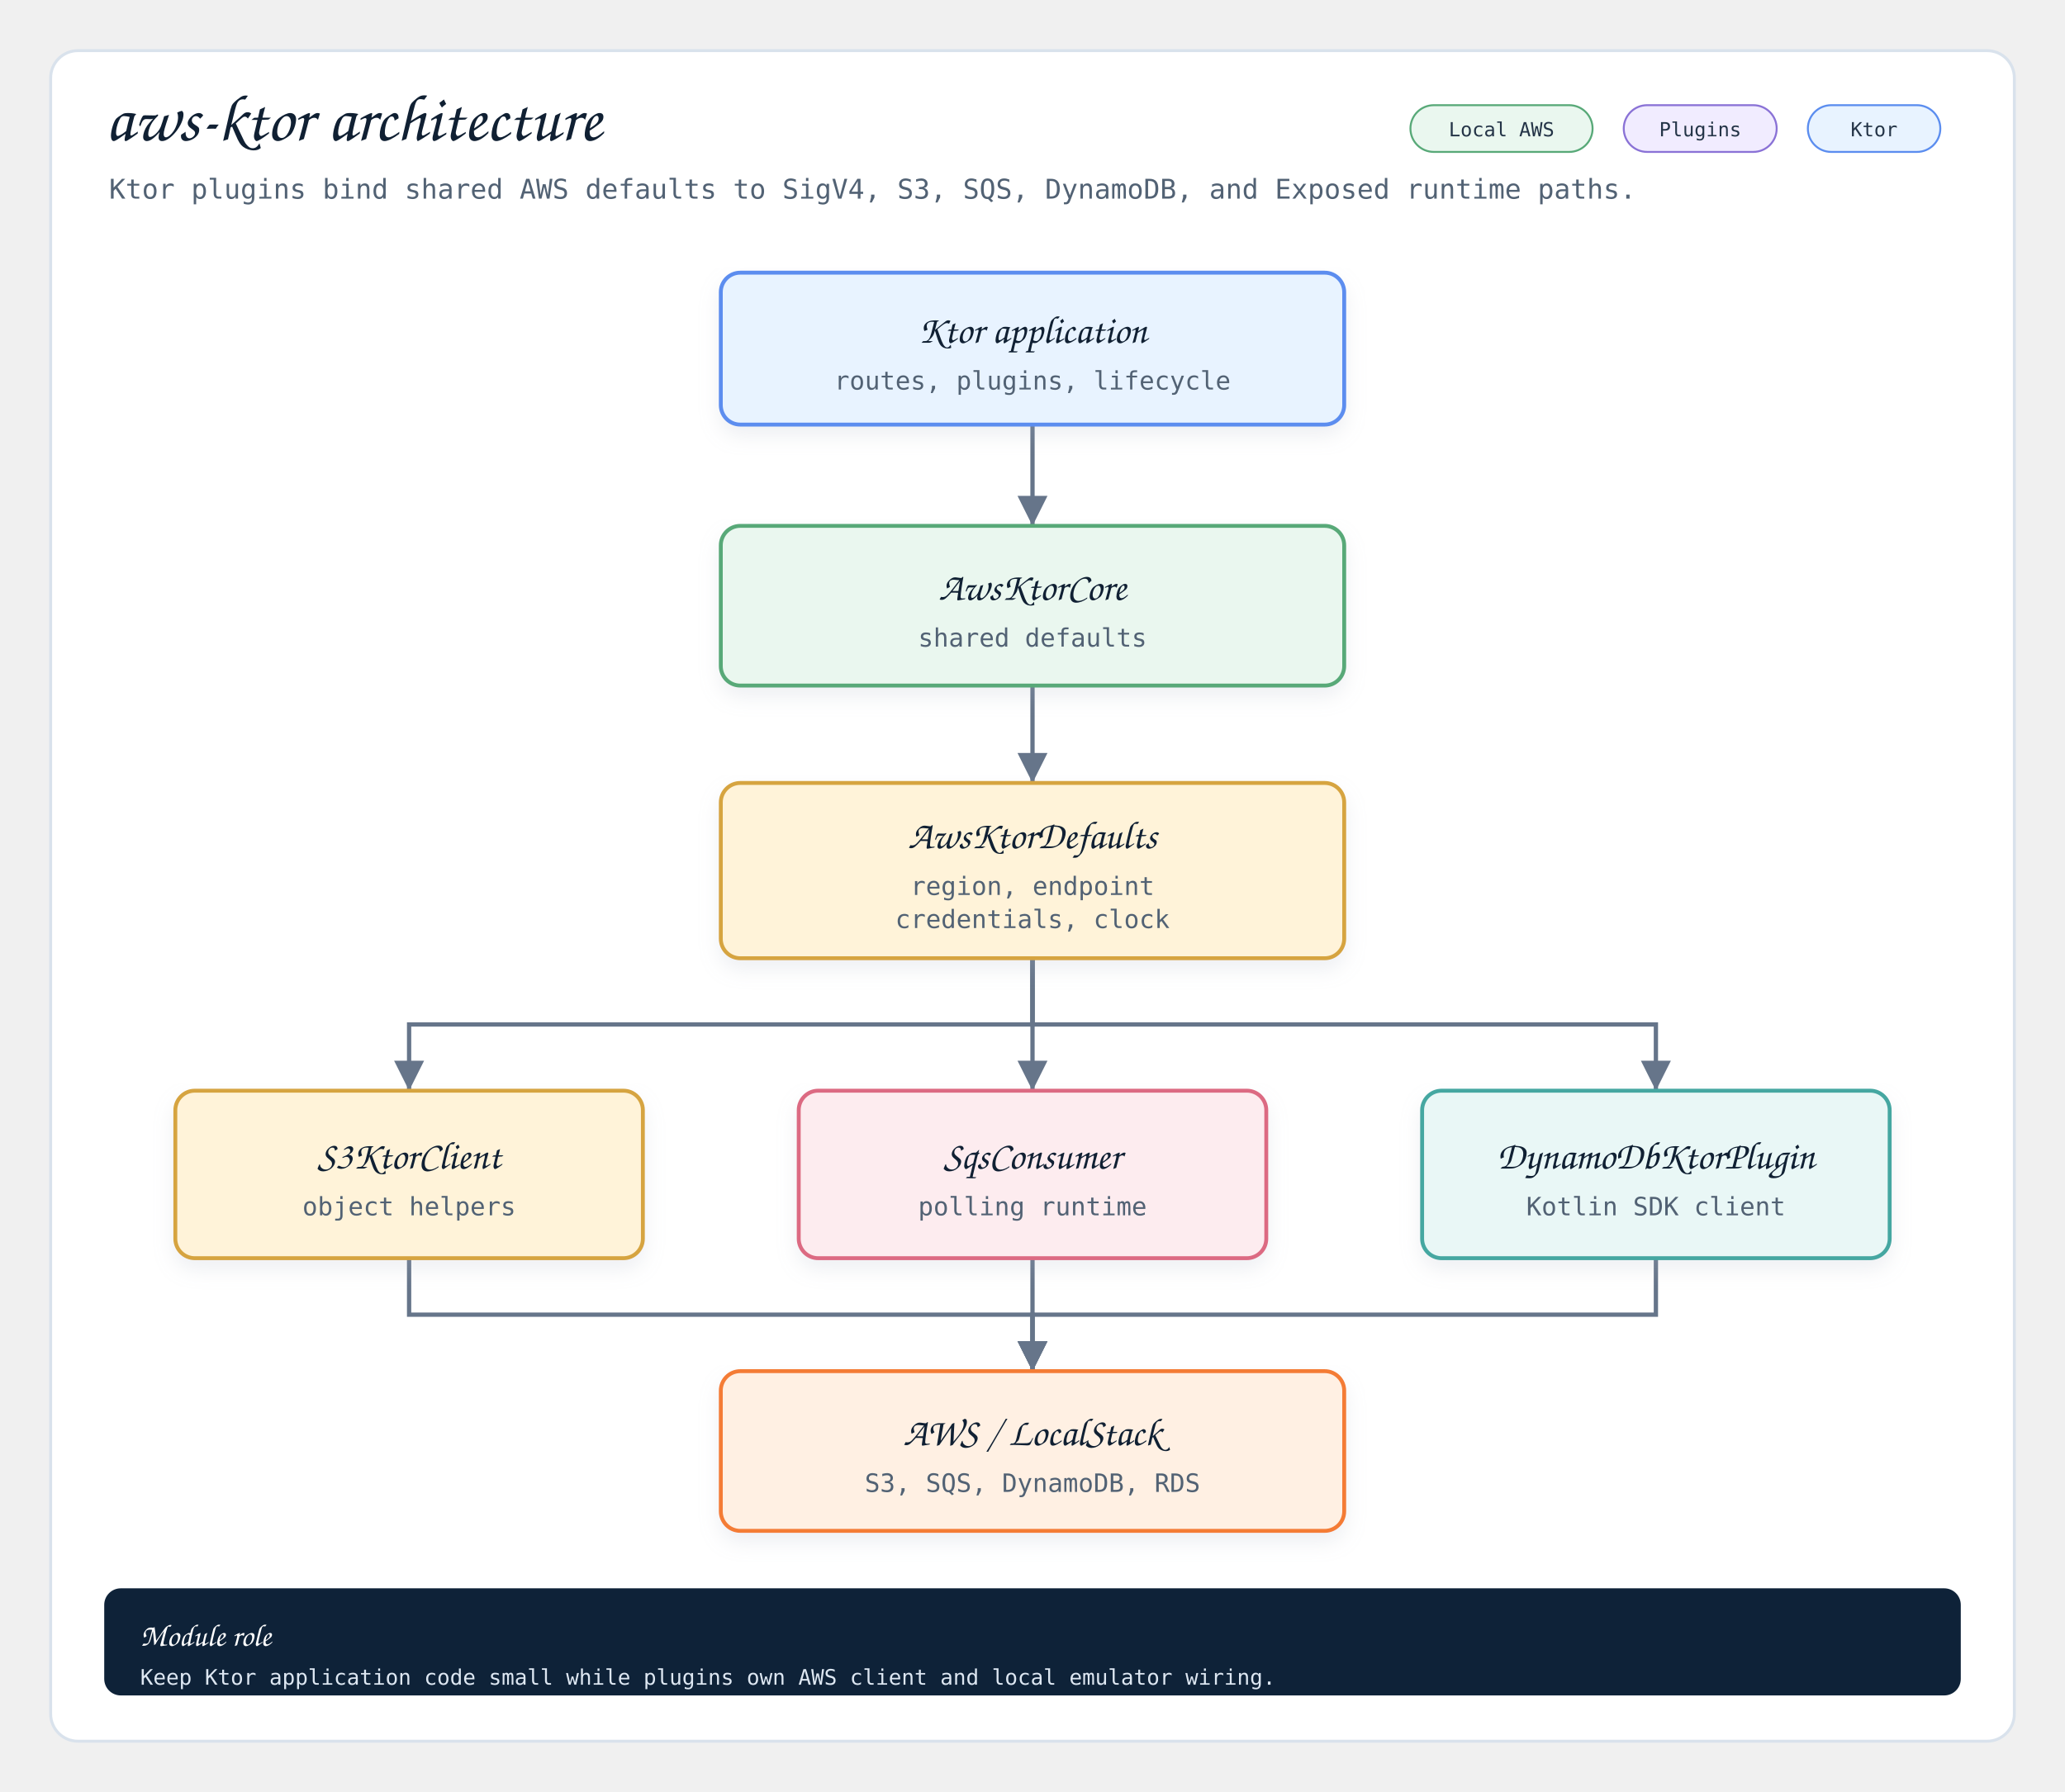
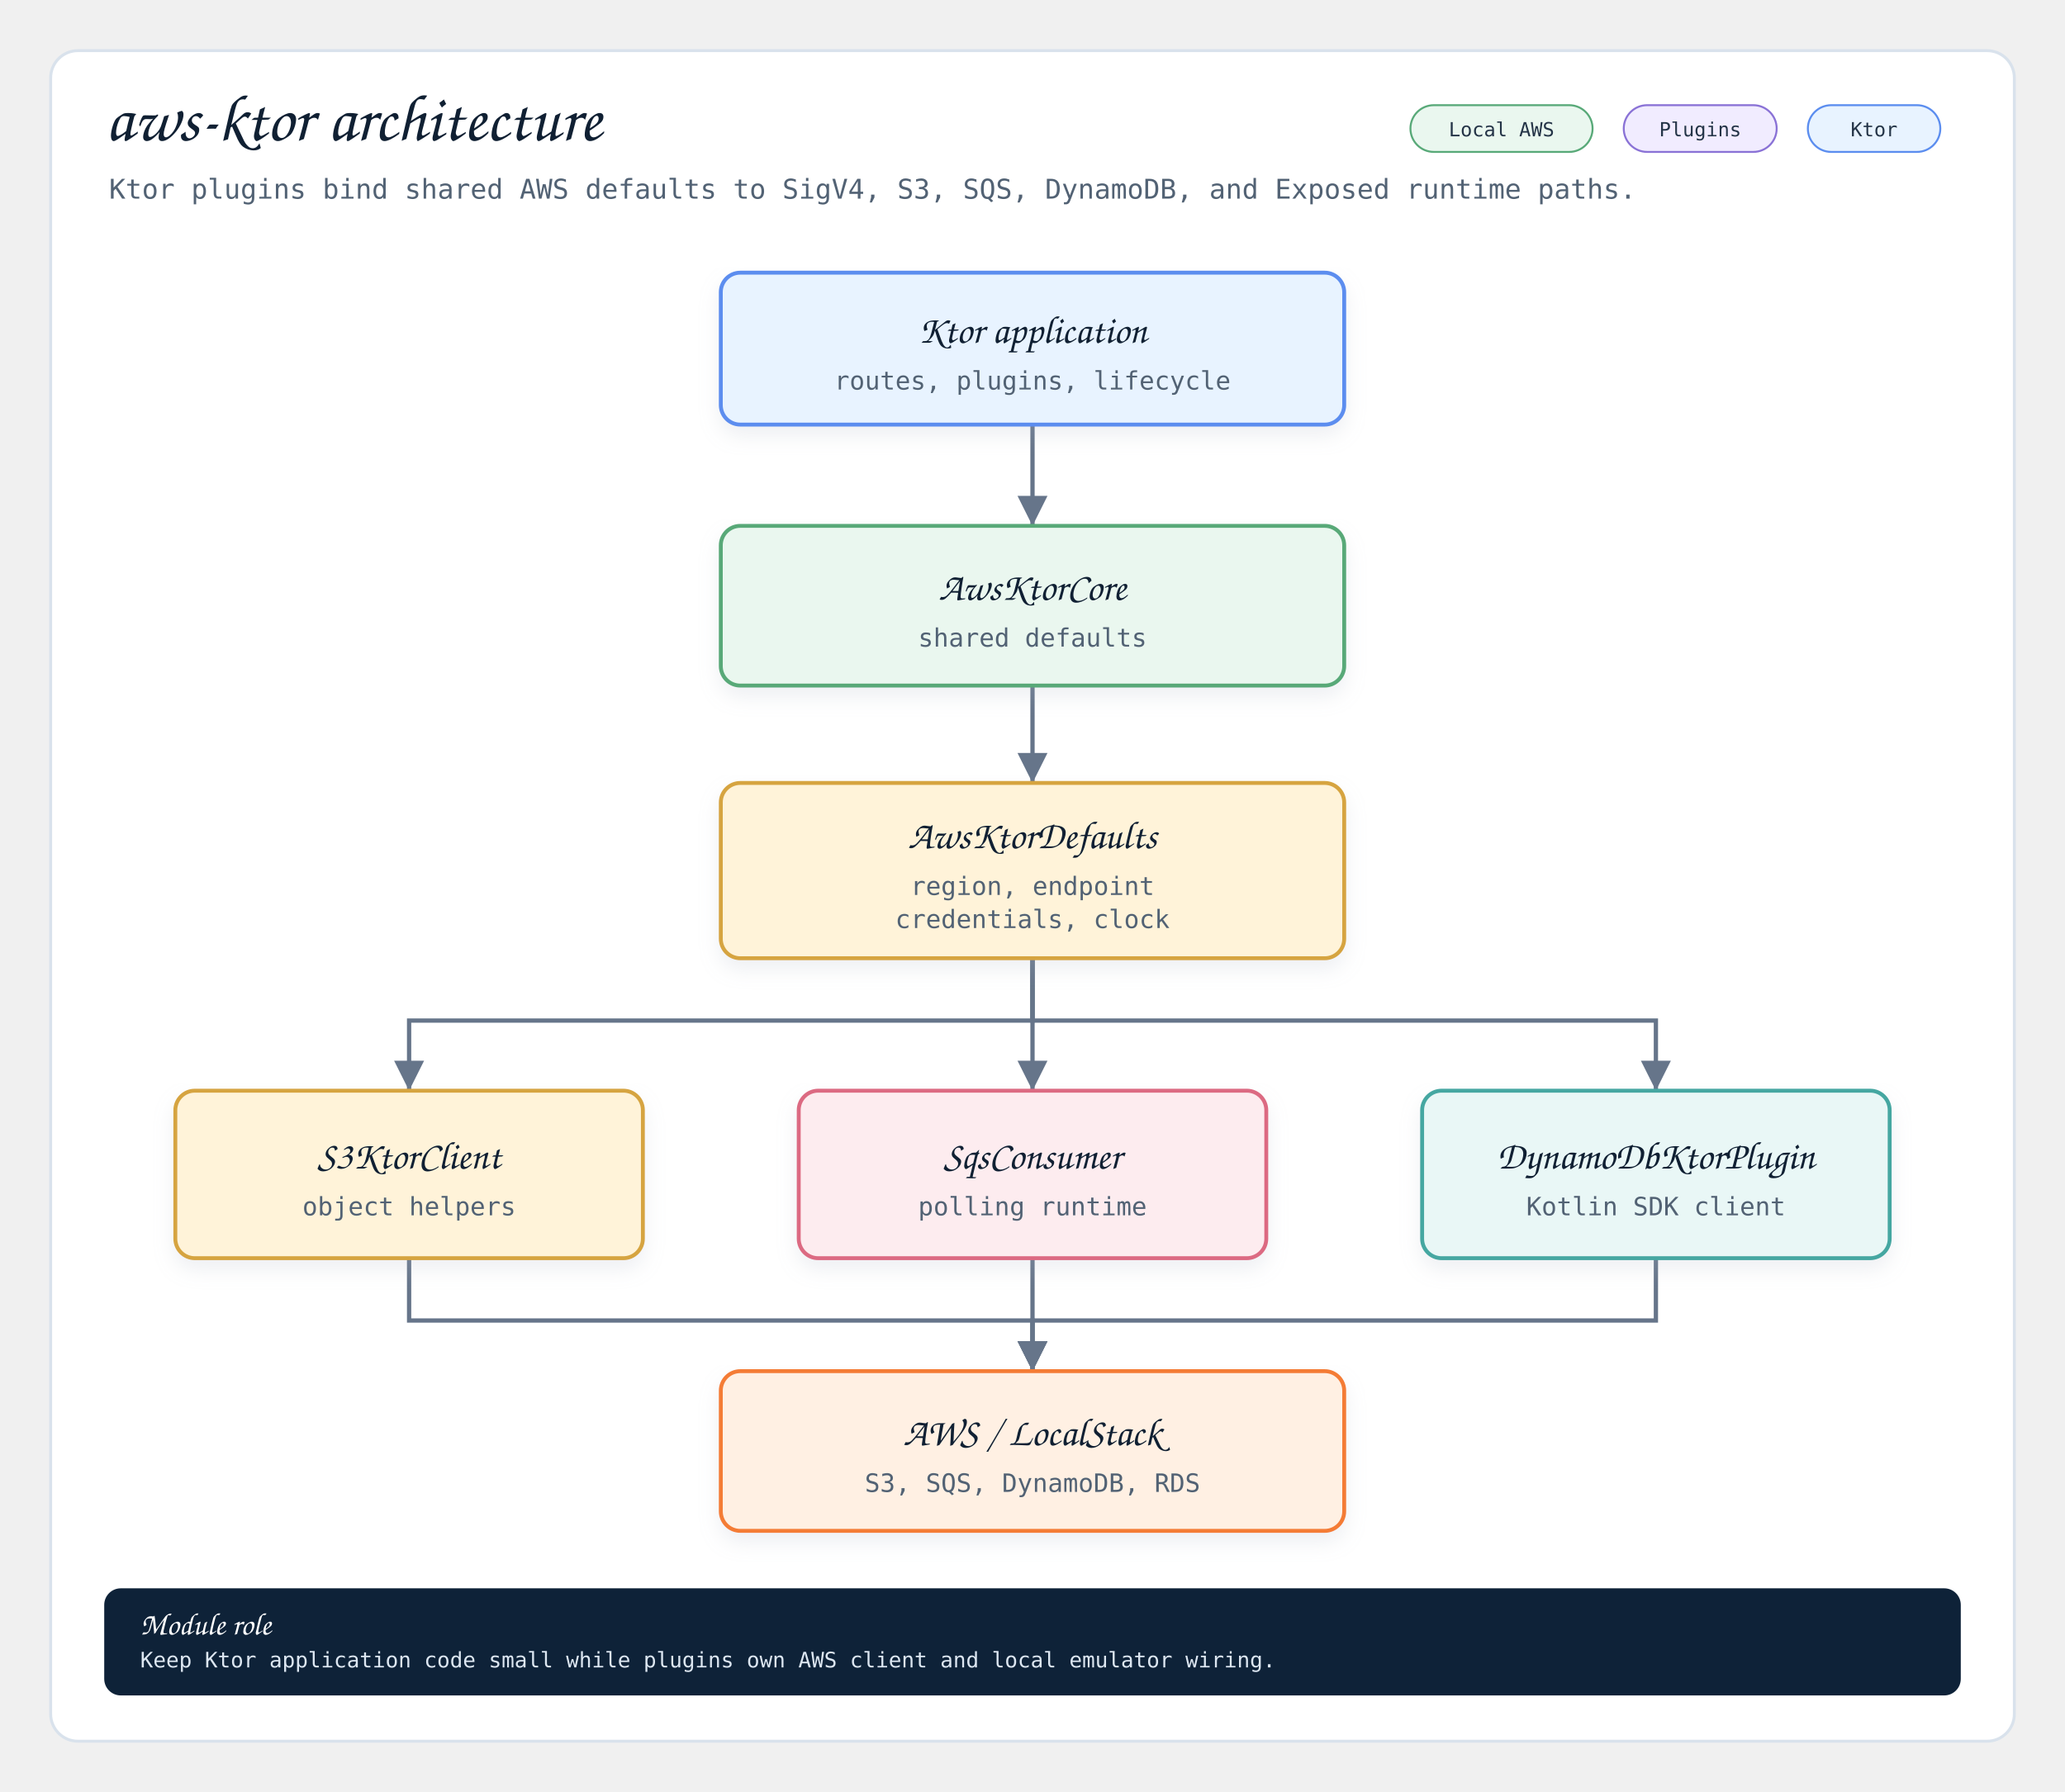
<svg xmlns="http://www.w3.org/2000/svg" width="1060" height="920" viewBox="0 0 1060 920" role="img" aria-label="aws-ktor architecture">
  <defs>
    <marker id="arrow" markerWidth="9" markerHeight="9" refX="8" refY="4.5" orient="auto" markerUnits="strokeWidth">
      <path d="M1,1 L8,4.5 L1,8 Z" fill="#66758A" />
    </marker>
    <filter id="shadow" x="-10%" y="-10%" width="120%" height="130%">
      <feDropShadow dx="0" dy="5" stdDeviation="5" flood-color="#AAB7C6" flood-opacity="0.20" />
    </filter>
  </defs>
  <style>
  svg{background:#F5F7FA}
  .frame{fill:#FFFFFF;stroke:#D9E2EC;stroke-width:1.5}
  .title{font-family:"Architects Daughter","Comic Sans MS",cursive;font-size:34px;fill:#102033}
  .subtitle,.detail,.footer-detail{font-family:"Comic Mono","SFMono-Regular",Menlo,monospace;fill:#526274}
  .subtitle{font-size:14px}
  .card-title{font-family:"Architects Daughter","Comic Sans MS",cursive;font-size:20px;fill:#102033}
  .detail{font-size:13px}
  .chip{font-family:"Comic Mono","SFMono-Regular",Menlo,monospace;font-size:10px;fill:#243447}
  .card{stroke-width:2;filter:url(#shadow)}
  .edge{fill:none;stroke-width:2.2;marker-end:url(#arrow)}
  .edge-label{font-family:"Comic Mono","SFMono-Regular",Menlo,monospace;font-size:11px;fill:#344456}
  .label-bg{fill:#FFFFFF;stroke:#D9E2EC}
  .footer{fill:#0E2238;stroke:#0E2238}
  .footer-title{font-family:"Architects Daughter","Comic Sans MS",cursive;font-size:16px;fill:#FFFFFF}
  .footer-detail{font-size:11px;fill:#DDE7F2}
</style>
  <rect x="26" y="26" width="1008" height="868" rx="14" class="frame" />
  <text class="title" x="54" y="72">aws-ktor architecture</text>
  <text class="subtitle" x="56" y="102">Ktor plugins bind shared AWS defaults to SigV4, S3, SQS, DynamoDB, and Exposed runtime paths.</text>
  <rect x="928" y="54" width="68" height="24" rx="12" fill="#E8F3FF" stroke="#5B8DEF" />
  <text class="chip" x="962" y="70" text-anchor="middle">Ktor</text>
  <rect x="833.5" y="54" width="78.5" height="24" rx="12" fill="#F1ECFF" stroke="#8A72D6" />
  <text class="chip" x="872.75" y="70" text-anchor="middle">Plugins</text>
  <rect x="724" y="54" width="93.5" height="24" rx="12" fill="#EAF7EF" stroke="#58A978" />
  <text class="chip" x="770.75" y="70" text-anchor="middle">Local AWS</text>
  <g>
    <g>
-       <path class="edge" d="M530 218 L530 244 L530 244 L530 270" stroke="#66758A" />
+       <path class="edge" d="M530 218 L530 250 L530 250 L530 270" stroke="#66758A" />
    </g>
    <g>
-       <path class="edge" d="M530 352 L530 377 L530 377 L530 402" stroke="#66758A" />
+       <path class="edge" d="M530 352 L530 384 L530 384 L530 402" stroke="#66758A" />
    </g>
    <g>
-       <path class="edge" d="M530 492 L530 526 L210 526 L210 560" stroke="#66758A" />
+       <path class="edge" d="M530 492 L530 524 L210 524 L210 560" stroke="#66758A" />
    </g>
    <g>
-       <path class="edge" d="M530 492 L530 526 L530 526 L530 560" stroke="#66758A" />
+       <path class="edge" d="M530 492 L530 524 L530 524 L530 560" stroke="#66758A" />
    </g>
    <g>
-       <path class="edge" d="M530 492 L530 526 L850 526 L850 560" stroke="#66758A" />
+       <path class="edge" d="M530 492 L530 524 L850 524 L850 560" stroke="#66758A" />
    </g>
    <g>
-       <path class="edge" d="M210 646 L210 675 L530 675 L530 704" stroke="#66758A" />
+       <path class="edge" d="M210 646 L210 678 L530 678 L530 704" stroke="#66758A" />
    </g>
    <g>
-       <path class="edge" d="M530 646 L530 675 L530 675 L530 704" stroke="#66758A" />
+       <path class="edge" d="M530 646 L530 678 L530 678 L530 704" stroke="#66758A" />
    </g>
    <g>
-       <path class="edge" d="M850 646 L850 675 L530 675 L530 704" stroke="#66758A" />
+       <path class="edge" d="M850 646 L850 678 L530 678 L530 704" stroke="#66758A" />
    </g>
  </g>
  <g id="app">
    <rect class="card" x="370" y="140" width="320" height="78" rx="10" fill="#E8F3FF" stroke="#5B8DEF" />
    <text class="card-title" x="530" y="176" text-anchor="middle">Ktor application</text>
    <text class="detail" x="530" y="200" text-anchor="middle">routes, plugins, lifecycle</text>
  </g>
  <g id="core">
    <rect class="card" x="370" y="270" width="320" height="82" rx="10" fill="#EAF7EF" stroke="#58A978" />
    <text class="card-title" x="530" y="308" text-anchor="middle">AwsKtorCore</text>
    <text class="detail" x="530" y="332" text-anchor="middle">shared defaults</text>
  </g>
  <g id="defaults">
    <rect class="card" x="370" y="402" width="320" height="90" rx="10" fill="#FFF3D9" stroke="#D6A441" />
    <text class="card-title" x="530" y="435.5" text-anchor="middle">AwsKtorDefaults</text>
    <text class="detail" x="530" y="459.5" text-anchor="middle">region, endpoint</text>
    <text class="detail" x="530" y="476.5" text-anchor="middle">credentials, clock</text>
  </g>
  <g id="s3">
    <rect class="card" x="90" y="560" width="240" height="86" rx="10" fill="#FFF3D9" stroke="#D6A441" />
    <text class="card-title" x="210" y="600" text-anchor="middle">S3KtorClient</text>
    <text class="detail" x="210" y="624" text-anchor="middle">object helpers</text>
  </g>
  <g id="sqs">
    <rect class="card" x="410" y="560" width="240" height="86" rx="10" fill="#FDECEF" stroke="#DC6B82" />
    <text class="card-title" x="530" y="600" text-anchor="middle">SqsConsumer</text>
    <text class="detail" x="530" y="624" text-anchor="middle">polling runtime</text>
  </g>
  <g id="ddb">
    <rect class="card" x="730" y="560" width="240" height="86" rx="10" fill="#E9F7F6" stroke="#45A7A1" />
    <text class="card-title" x="850" y="600" text-anchor="middle">DynamoDbKtorPlugin</text>
    <text class="detail" x="850" y="624" text-anchor="middle">Kotlin SDK client</text>
  </g>
  <g id="aws">
    <rect class="card" x="370" y="704" width="320" height="82" rx="10" fill="#FFF0E3" stroke="#F47B36" />
    <text class="card-title" x="530" y="742" text-anchor="middle">AWS / LocalStack</text>
    <text class="detail" x="530" y="766" text-anchor="middle">S3, SQS, DynamoDB, RDS</text>
  </g>
  <rect class="footer" x="54" y="816" width="952" height="54" rx="8" />
-   <text class="footer-title" x="72" y="845">Module role</text>
-   <text class="footer-detail" x="72" y="865">Keep Ktor application code small while plugins own AWS client and local emulator wiring.</text>
+   <text class="footer-title" x="72" y="835" dominant-baseline="middle">Module role</text>
+   <text class="footer-detail" x="72" y="853" dominant-baseline="middle">Keep Ktor application code small while plugins own AWS client and local emulator wiring.</text>
</svg>
